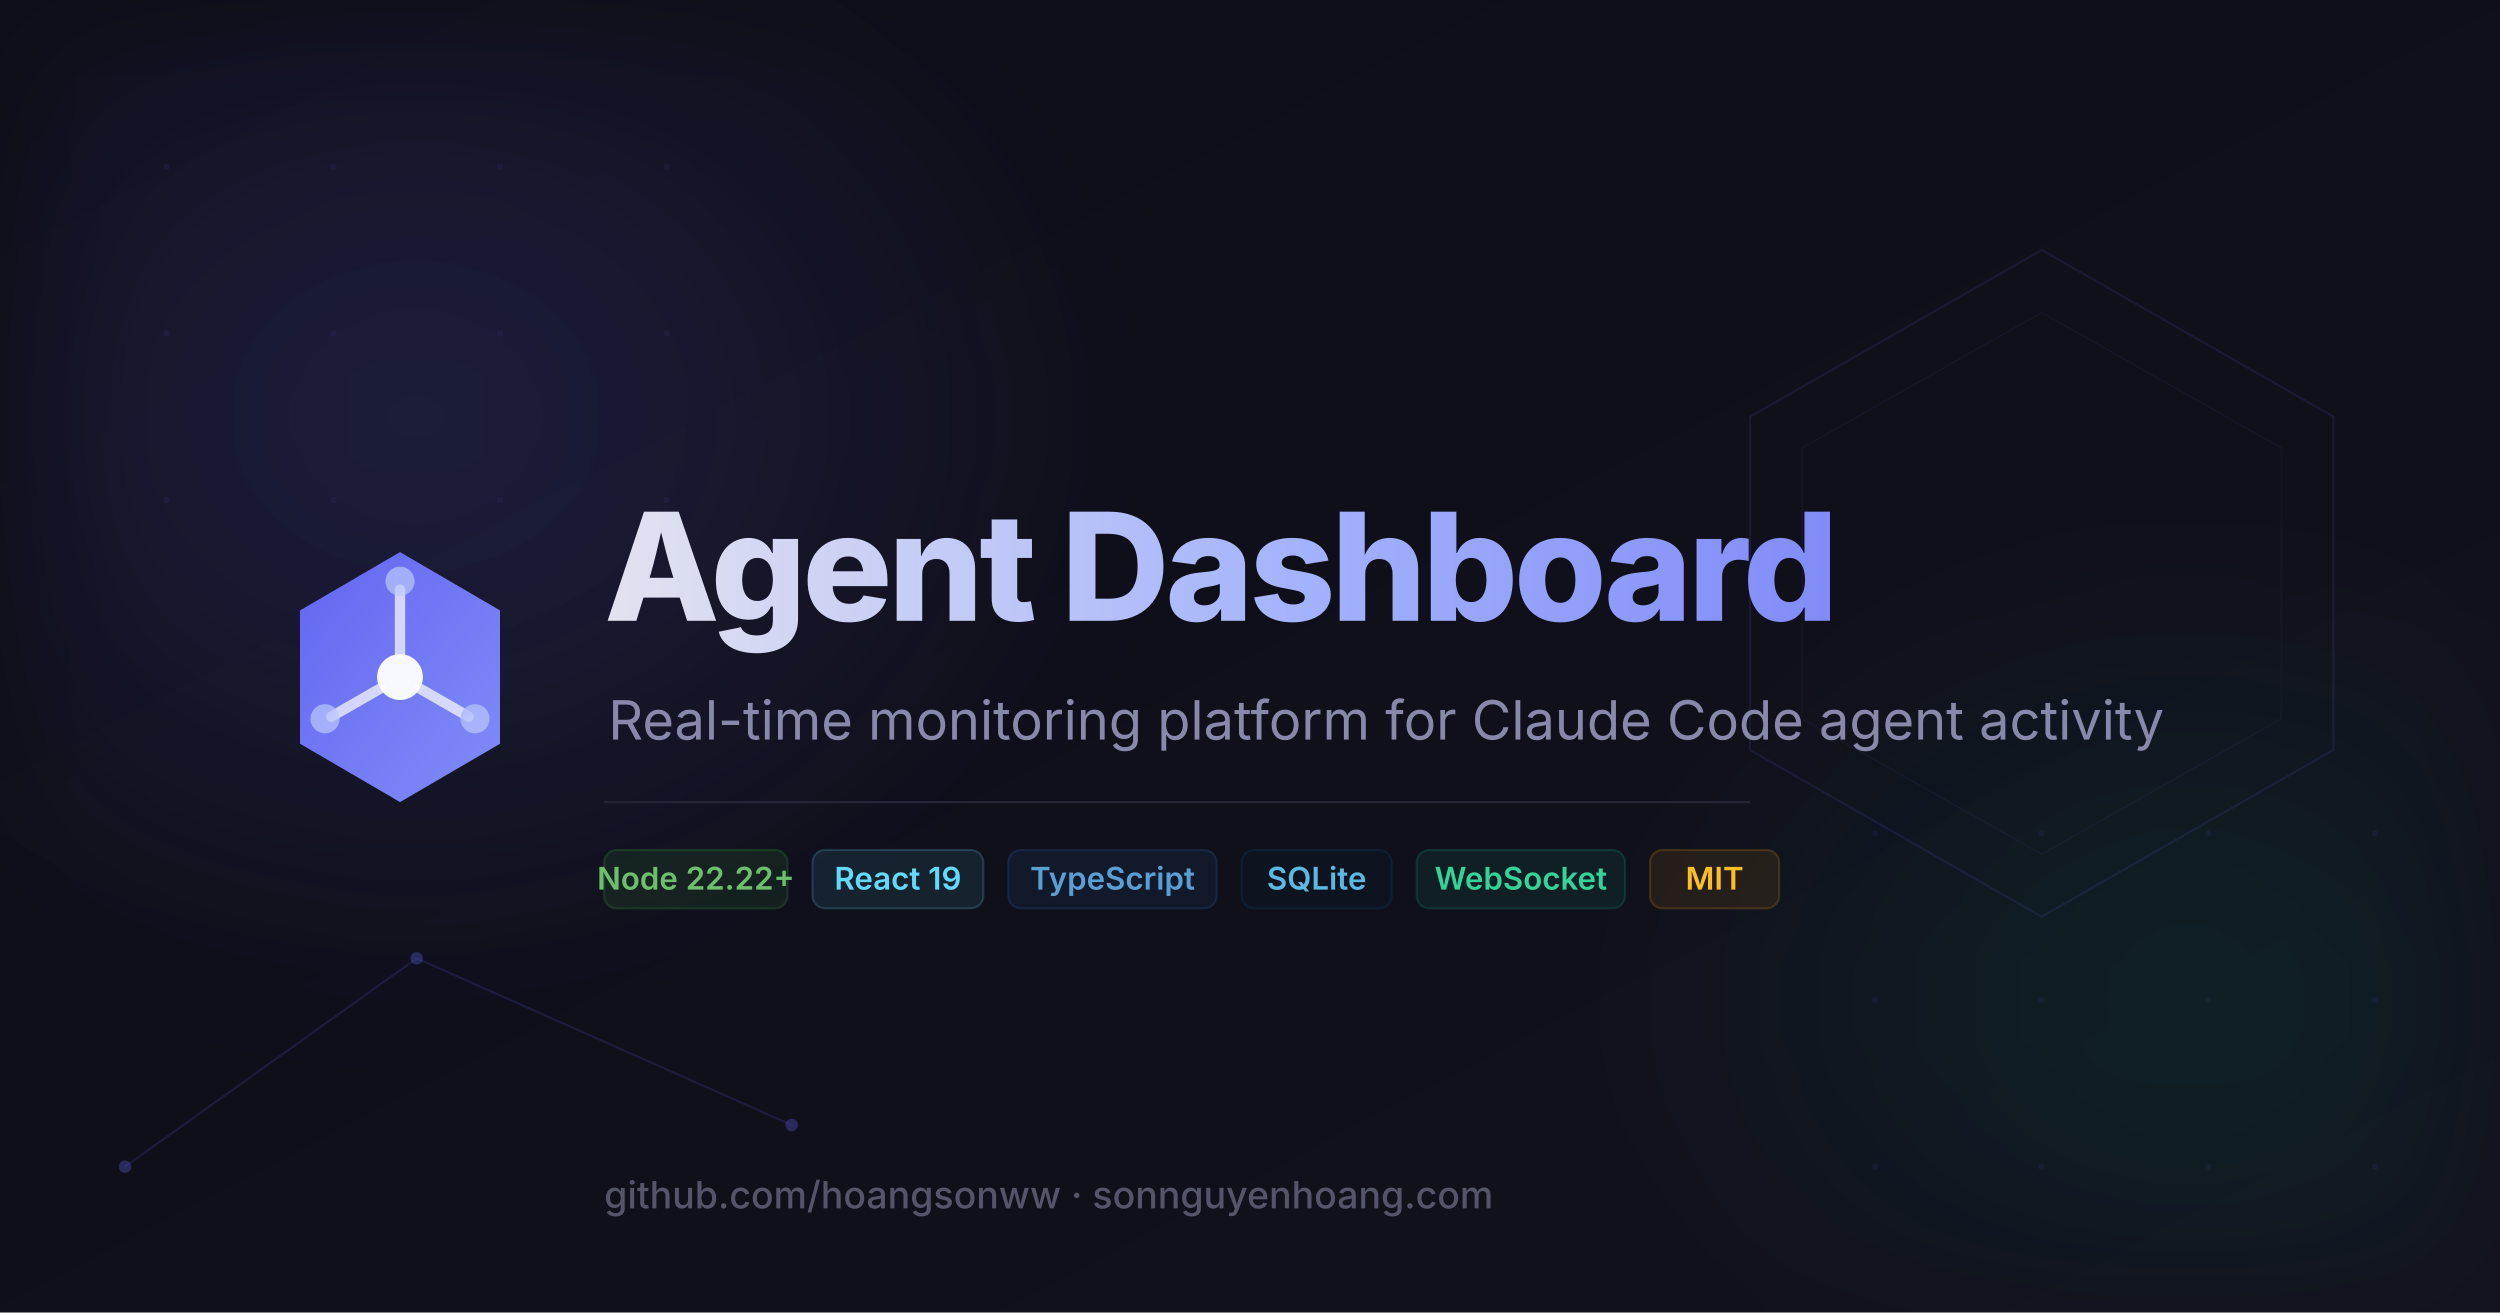
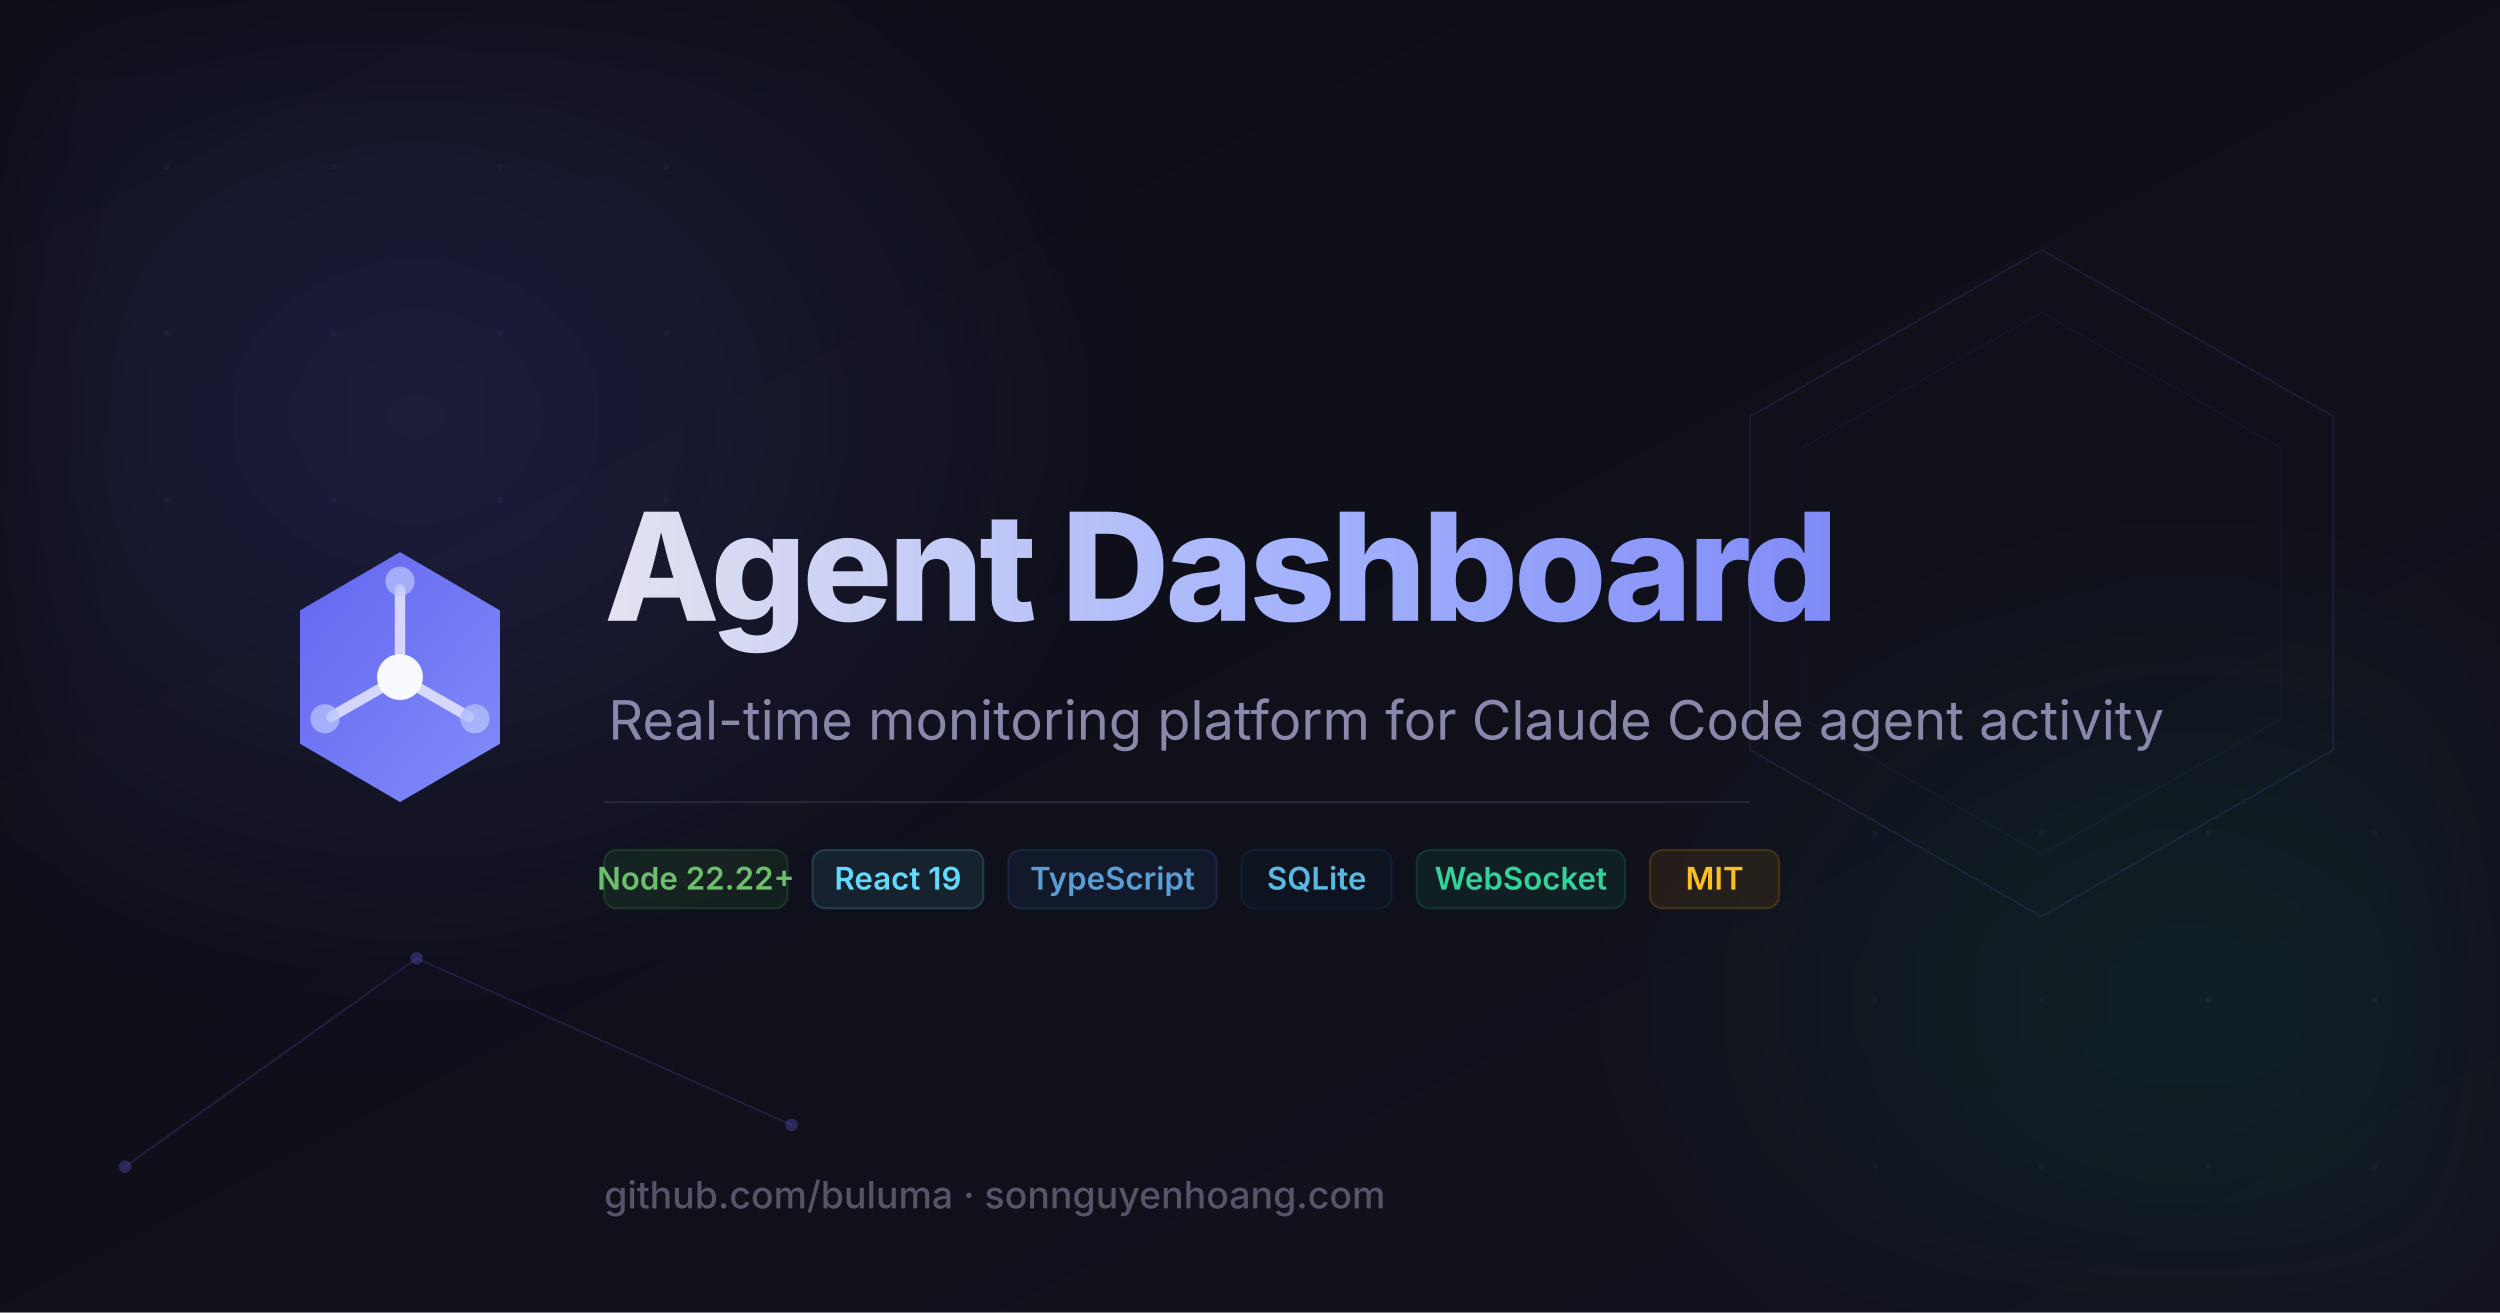
<svg xmlns="http://www.w3.org/2000/svg" viewBox="0 0 1200 630" width="1200" height="630">
  <defs>
    <linearGradient id="bgGrad" x1="0%" y1="0%" x2="100%" y2="100%">
      <stop offset="0%" stop-color="#0d0d16" />
      <stop offset="100%" stop-color="#12121e" />
    </linearGradient>
    <linearGradient id="hexGrad" x1="0%" y1="0%" x2="100%" y2="100%">
      <stop offset="0%" stop-color="#6366f1" />
      <stop offset="100%" stop-color="#818cf8" />
    </linearGradient>
    <linearGradient id="nodeGrad" x1="0%" y1="0%" x2="100%" y2="100%">
      <stop offset="0%" stop-color="#a5b4fc" stop-opacity="0.9" />
      <stop offset="100%" stop-color="#c7d2fe" stop-opacity="0.6" />
    </linearGradient>
    <linearGradient id="titleGrad" x1="0%" y1="0%" x2="100%" y2="0%">
      <stop offset="0%" stop-color="#e2e2f0" />
      <stop offset="55%" stop-color="#a5b4fc" />
      <stop offset="100%" stop-color="#818cf8" />
    </linearGradient>
    <radialGradient id="glow1" cx="50%" cy="50%" r="50%">
      <stop offset="0%" stop-color="#6366f1" stop-opacity="0.18" />
      <stop offset="100%" stop-color="#6366f1" stop-opacity="0" />
    </radialGradient>
    <radialGradient id="glow2" cx="50%" cy="50%" r="50%">
      <stop offset="0%" stop-color="#10b981" stop-opacity="0.10" />
      <stop offset="100%" stop-color="#10b981" stop-opacity="0" />
    </radialGradient>
    <filter id="blur1">
      <feGaussianBlur stdDeviation="40" />
    </filter>
  </defs>
  <rect width="1200" height="630" fill="url(#bgGrad)" />
  <ellipse cx="200" cy="200" rx="340" ry="280" fill="url(#glow1)" filter="url(#blur1)" />
  <ellipse cx="1050" cy="480" rx="280" ry="220" fill="url(#glow2)" filter="url(#blur1)" />
  <g opacity="0.07" fill="#6366f1">
    <circle cx="80" cy="80" r="1.5" />
    <circle cx="160" cy="80" r="1.5" />
    <circle cx="240" cy="80" r="1.5" />
    <circle cx="320" cy="80" r="1.5" />
    <circle cx="80" cy="160" r="1.5" />
    <circle cx="160" cy="160" r="1.5" />
    <circle cx="240" cy="160" r="1.5" />
    <circle cx="320" cy="160" r="1.5" />
    <circle cx="80" cy="240" r="1.5" />
    <circle cx="160" cy="240" r="1.5" />
    <circle cx="240" cy="240" r="1.5" />
    <circle cx="320" cy="240" r="1.5" />
    <circle cx="900" cy="400" r="1.5" />
    <circle cx="980" cy="400" r="1.5" />
    <circle cx="1060" cy="400" r="1.5" />
    <circle cx="1140" cy="400" r="1.5" />
    <circle cx="900" cy="480" r="1.5" />
    <circle cx="980" cy="480" r="1.5" />
    <circle cx="1060" cy="480" r="1.5" />
    <circle cx="1140" cy="480" r="1.5" />
    <circle cx="900" cy="560" r="1.5" />
    <circle cx="980" cy="560" r="1.5" />
    <circle cx="1060" cy="560" r="1.5" />
    <circle cx="1140" cy="560" r="1.5" />
  </g>
  <polygon points="980,120 1120,200 1120,360 980,440 840,360 840,200" fill="none" stroke="#6366f1" stroke-width="1" opacity="0.12" />
  <polygon points="980,150 1095,215 1095,345 980,410 865,345 865,215" fill="none" stroke="#6366f1" stroke-width="0.5" opacity="0.08" />
  <line x1="60" y1="560" x2="200" y2="460" stroke="#6366f1" stroke-width="1" opacity="0.15" />
  <line x1="200" y1="460" x2="380" y2="540" stroke="#6366f1" stroke-width="1" opacity="0.15" />
  <circle cx="60" cy="560" r="3" fill="#6366f1" opacity="0.3" />
  <circle cx="200" cy="460" r="3" fill="#6366f1" opacity="0.3" />
  <circle cx="380" cy="540" r="3" fill="#6366f1" opacity="0.3" />
  <g transform="translate(128, 265)">
    <polygon points="64,0 112,28 112,92 64,120 16,92 16,28" fill="url(#hexGrad)" />
    <circle cx="64" cy="60" r="11" fill="white" opacity="0.95" />
    <line x1="64" y1="49" x2="64" y2="18" stroke="white" stroke-width="5" stroke-linecap="round" opacity="0.7" />
    <line x1="73.5" y1="65.5" x2="97" y2="79" stroke="white" stroke-width="5" stroke-linecap="round" opacity="0.7" />
    <line x1="54.5" y1="65.5" x2="31" y2="79" stroke="white" stroke-width="5" stroke-linecap="round" opacity="0.7" />
    <circle cx="64" cy="14" r="7" fill="url(#nodeGrad)" />
    <circle cx="100" cy="80" r="7" fill="url(#nodeGrad)" />
    <circle cx="28" cy="80" r="7" fill="url(#nodeGrad)" />
  </g>
  <text x="290" y="298" font-family="'Inter', 'Helvetica Neue', Arial, sans-serif" font-size="72" font-weight="800" letter-spacing="-2" fill="url(#titleGrad)">Agent Dashboard</text>
  <text x="292" y="355" font-family="'Inter', 'Helvetica Neue', Arial, sans-serif" font-size="26" font-weight="400" fill="#8888aa">Real-time monitoring platform for Claude Code agent activity</text>
  <line x1="290" y1="385" x2="840" y2="385" stroke="#252538" stroke-width="1" />
  <g transform="translate(290, 408)" font-family="'Inter', 'Helvetica Neue', Arial, sans-serif" font-size="15" font-weight="600">
    <rect x="0" y="0" width="88" height="28" rx="6" fill="#33993320" stroke="#33993340" />
    <text x="44" y="19" text-anchor="middle" fill="#6dbf6d">Node 22.22+</text>
    <rect x="100" y="0" width="82" height="28" rx="6" fill="#61dafb18" stroke="#61dafb30" />
    <text x="141" y="19" text-anchor="middle" fill="#61dafb">React 19</text>
    <rect x="194" y="0" width="100" height="28" rx="6" fill="#3178c618" stroke="#3178c630" />
    <text x="244" y="19" text-anchor="middle" fill="#5a9fd4">TypeScript</text>
    <rect x="306" y="0" width="72" height="28" rx="6" fill="#003b5718" stroke="#005f8a30" />
    <text x="342" y="19" text-anchor="middle" fill="#5bb8e0">SQLite</text>
    <rect x="390" y="0" width="100" height="28" rx="6" fill="#10b98118" stroke="#10b98130" />
    <text x="440" y="19" text-anchor="middle" fill="#34d399">WebSocket</text>
    <rect x="502" y="0" width="62" height="28" rx="6" fill="#f59e0b18" stroke="#f59e0b30" />
    <text x="533" y="19" text-anchor="middle" fill="#fbbf24">MIT</text>
  </g>
-   <text x="290" y="580" font-family="'Inter', 'Helvetica Neue', Arial, sans-serif" font-size="18" font-weight="500" fill="#55556a">github.com/hoangsonww · sonnguyenhoang.com</text>
+   <text x="290" y="580" font-family="'Inter', 'Helvetica Neue', Arial, sans-serif" font-size="18" font-weight="500" fill="#55556a">github.com/buluma · sonnguyenhoang.com</text>
</svg>
